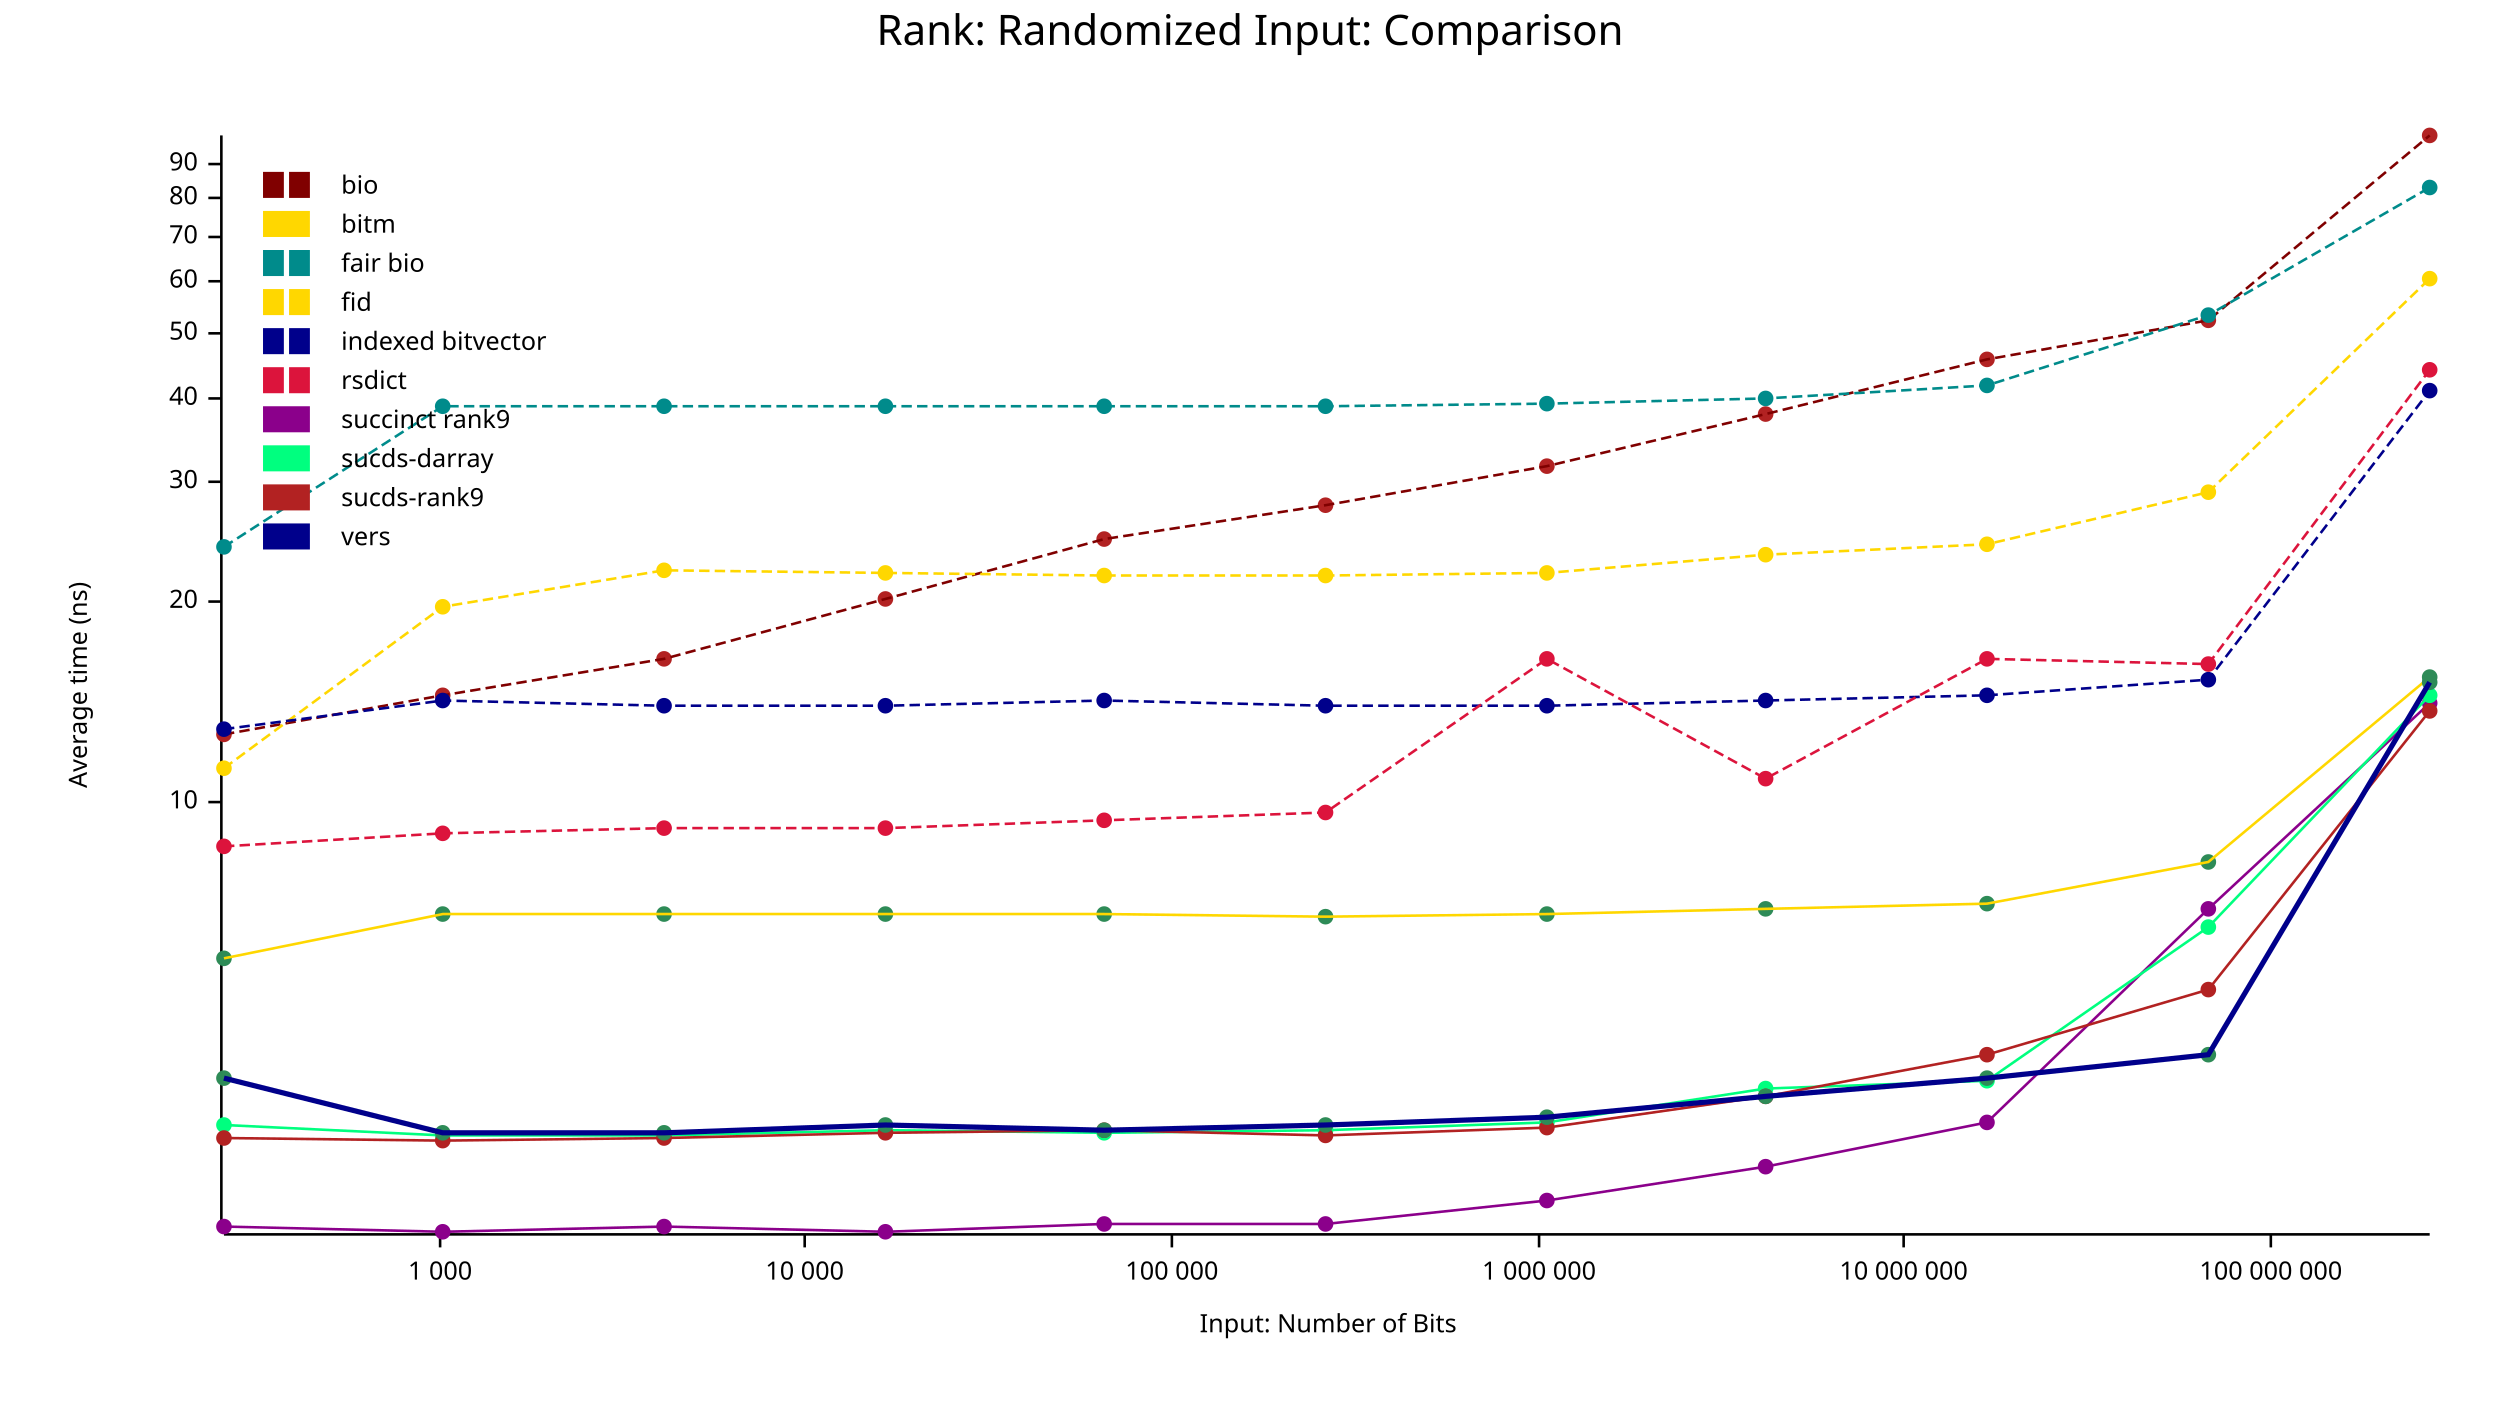
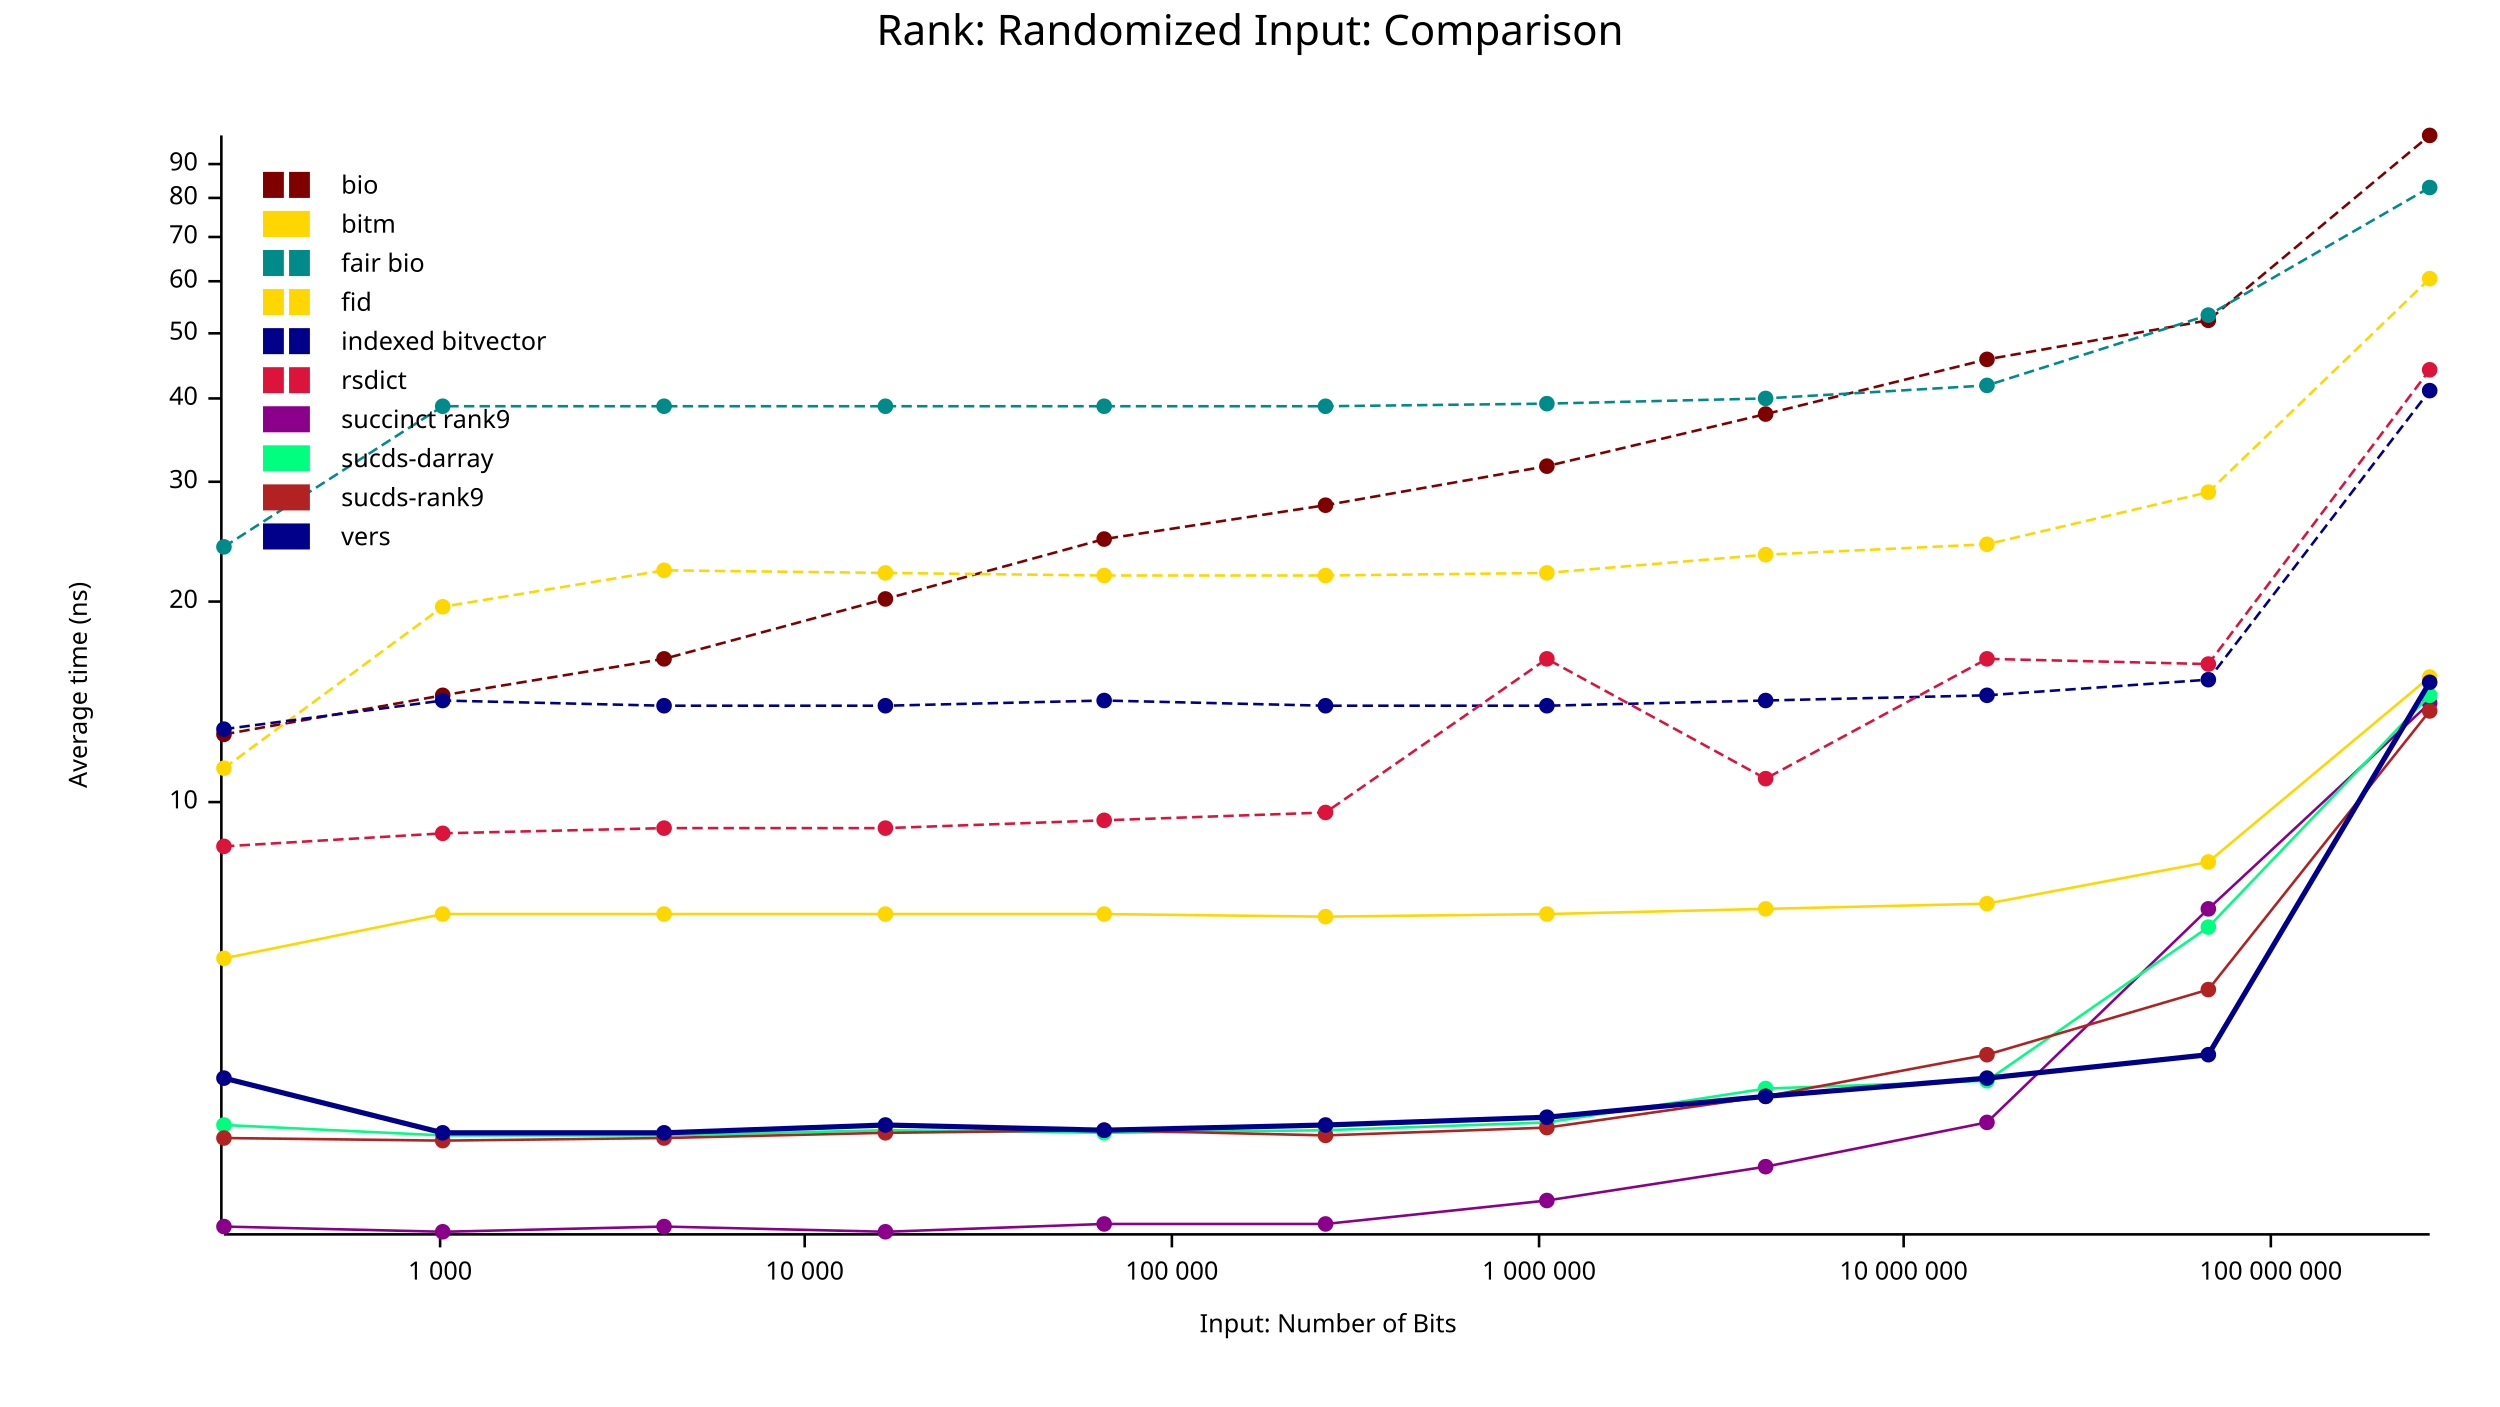
<svg xmlns="http://www.w3.org/2000/svg" width="960" height="540" viewBox="0 0 960 540">
  <text x="480" y="5" dy="0.76em" text-anchor="middle" font-family="sans-serif" font-size="16.129" opacity="1" fill="#000000">
Rank: Randomized Input: Comparison
</text>
  <text x="26" y="263" dy="0.76em" text-anchor="middle" font-family="sans-serif" font-size="9.677" opacity="1" fill="#000000" transform="rotate(270, 26, 263)">
Average time (ns)
</text>
  <text x="510" y="514" dy="-0.5ex" text-anchor="middle" font-family="sans-serif" font-size="9.677" opacity="1" fill="#000000">
Input: Number of Bits
</text>
  <polyline fill="none" opacity="1" stroke="#000000" stroke-width="1" points="85,52 85,473 " />
  <text x="76" y="308" dy="0.5ex" text-anchor="end" font-family="sans-serif" font-size="9.677" opacity="1" fill="#000000">
10
</text>
  <polyline fill="none" opacity="1" stroke="#000000" stroke-width="1" points="80,308 85,308 " />
  <text x="76" y="231" dy="0.5ex" text-anchor="end" font-family="sans-serif" font-size="9.677" opacity="1" fill="#000000">
20
</text>
  <polyline fill="none" opacity="1" stroke="#000000" stroke-width="1" points="80,231 85,231 " />
  <text x="76" y="185" dy="0.5ex" text-anchor="end" font-family="sans-serif" font-size="9.677" opacity="1" fill="#000000">
30
</text>
  <polyline fill="none" opacity="1" stroke="#000000" stroke-width="1" points="80,185 85,185 " />
  <text x="76" y="153" dy="0.5ex" text-anchor="end" font-family="sans-serif" font-size="9.677" opacity="1" fill="#000000">
40
</text>
  <polyline fill="none" opacity="1" stroke="#000000" stroke-width="1" points="80,153 85,153 " />
  <text x="76" y="128" dy="0.5ex" text-anchor="end" font-family="sans-serif" font-size="9.677" opacity="1" fill="#000000">
50
</text>
  <polyline fill="none" opacity="1" stroke="#000000" stroke-width="1" points="80,128 85,128 " />
  <text x="76" y="108" dy="0.5ex" text-anchor="end" font-family="sans-serif" font-size="9.677" opacity="1" fill="#000000">
60
</text>
  <polyline fill="none" opacity="1" stroke="#000000" stroke-width="1" points="80,108 85,108 " />
  <text x="76" y="91" dy="0.5ex" text-anchor="end" font-family="sans-serif" font-size="9.677" opacity="1" fill="#000000">
70
</text>
  <polyline fill="none" opacity="1" stroke="#000000" stroke-width="1" points="80,91 85,91 " />
  <text x="76" y="76" dy="0.5ex" text-anchor="end" font-family="sans-serif" font-size="9.677" opacity="1" fill="#000000">
80
</text>
  <polyline fill="none" opacity="1" stroke="#000000" stroke-width="1" points="80,76 85,76 " />
  <text x="76" y="63" dy="0.5ex" text-anchor="end" font-family="sans-serif" font-size="9.677" opacity="1" fill="#000000">
90
</text>
  <polyline fill="none" opacity="1" stroke="#000000" stroke-width="1" points="80,63 85,63 " />
  <polyline fill="none" opacity="1" stroke="#000000" stroke-width="1" points="86,474 933,474 " />
  <text x="169" y="484" dy="0.76em" text-anchor="middle" font-family="sans-serif" font-size="9.677" opacity="1" fill="#000000">
1 000
</text>
  <polyline fill="none" opacity="1" stroke="#000000" stroke-width="1" points="169,474 169,479 " />
  <text x="309" y="484" dy="0.76em" text-anchor="middle" font-family="sans-serif" font-size="9.677" opacity="1" fill="#000000">
10 000
</text>
  <polyline fill="none" opacity="1" stroke="#000000" stroke-width="1" points="309,474 309,479 " />
  <text x="450" y="484" dy="0.76em" text-anchor="middle" font-family="sans-serif" font-size="9.677" opacity="1" fill="#000000">
100 000
</text>
  <polyline fill="none" opacity="1" stroke="#000000" stroke-width="1" points="450,474 450,479 " />
  <text x="591" y="484" dy="0.76em" text-anchor="middle" font-family="sans-serif" font-size="9.677" opacity="1" fill="#000000">
1 000 000
</text>
  <polyline fill="none" opacity="1" stroke="#000000" stroke-width="1" points="591,474 591,479 " />
  <text x="731" y="484" dy="0.76em" text-anchor="middle" font-family="sans-serif" font-size="9.677" opacity="1" fill="#000000">
10 000 000
</text>
  <polyline fill="none" opacity="1" stroke="#000000" stroke-width="1" points="731,474 731,479 " />
  <text x="872" y="484" dy="0.76em" text-anchor="middle" font-family="sans-serif" font-size="9.677" opacity="1" fill="#000000">
100 000 000
</text>
  <polyline fill="none" opacity="1" stroke="#000000" stroke-width="1" points="872,474 872,479 " />
-   <circle cx="86" cy="282" r="3" opacity="1" fill="#B22222" stroke="none" stroke-width="1" />
-   <circle cx="170" cy="267" r="3" opacity="1" fill="#B22222" stroke="none" stroke-width="1" />
-   <circle cx="255" cy="253" r="3" opacity="1" fill="#B22222" stroke="none" stroke-width="1" />
-   <circle cx="340" cy="230" r="3" opacity="1" fill="#B22222" stroke="none" stroke-width="1" />
-   <circle cx="424" cy="207" r="3" opacity="1" fill="#B22222" stroke="none" stroke-width="1" />
-   <circle cx="509" cy="194" r="3" opacity="1" fill="#B22222" stroke="none" stroke-width="1" />
-   <circle cx="594" cy="179" r="3" opacity="1" fill="#B22222" stroke="none" stroke-width="1" />
-   <circle cx="678" cy="159" r="3" opacity="1" fill="#B22222" stroke="none" stroke-width="1" />
-   <circle cx="763" cy="138" r="3" opacity="1" fill="#B22222" stroke="none" stroke-width="1" />
-   <circle cx="848" cy="123" r="3" opacity="1" fill="#B22222" stroke="none" stroke-width="1" />
-   <circle cx="933" cy="52" r="3" opacity="1" fill="#B22222" stroke="none" stroke-width="1" />
+   <circle cx="86" cy="282" r="3" opacity="1" fill="#800000" stroke="none" stroke-width="1" />
+   <circle cx="170" cy="267" r="3" opacity="1" fill="#800000" stroke="none" stroke-width="1" />
+   <circle cx="255" cy="253" r="3" opacity="1" fill="#800000" stroke="none" stroke-width="1" />
+   <circle cx="340" cy="230" r="3" opacity="1" fill="#800000" stroke="none" stroke-width="1" />
+   <circle cx="424" cy="207" r="3" opacity="1" fill="#800000" stroke="none" stroke-width="1" />
+   <circle cx="509" cy="194" r="3" opacity="1" fill="#800000" stroke="none" stroke-width="1" />
+   <circle cx="594" cy="179" r="3" opacity="1" fill="#800000" stroke="none" stroke-width="1" />
+   <circle cx="678" cy="159" r="3" opacity="1" fill="#800000" stroke="none" stroke-width="1" />
+   <circle cx="763" cy="138" r="3" opacity="1" fill="#800000" stroke="none" stroke-width="1" />
+   <circle cx="848" cy="123" r="3" opacity="1" fill="#800000" stroke="none" stroke-width="1" />
+   <circle cx="933" cy="52" r="3" opacity="1" fill="#800000" stroke="none" stroke-width="1" />
  <polyline stroke-dasharray="4 2" fill="none" opacity="1" stroke="#800000" stroke-width="1" points="86,282 170,267 255,253 340,230 424,207 509,194 594,179 678,159 763,138 848,123 933,52 " />
-   <circle cx="86" cy="368" r="3" opacity="1" fill="#2E8B57" stroke="none" stroke-width="1" />
-   <circle cx="170" cy="351" r="3" opacity="1" fill="#2E8B57" stroke="none" stroke-width="1" />
-   <circle cx="255" cy="351" r="3" opacity="1" fill="#2E8B57" stroke="none" stroke-width="1" />
-   <circle cx="340" cy="351" r="3" opacity="1" fill="#2E8B57" stroke="none" stroke-width="1" />
-   <circle cx="424" cy="351" r="3" opacity="1" fill="#2E8B57" stroke="none" stroke-width="1" />
-   <circle cx="509" cy="352" r="3" opacity="1" fill="#2E8B57" stroke="none" stroke-width="1" />
-   <circle cx="594" cy="351" r="3" opacity="1" fill="#2E8B57" stroke="none" stroke-width="1" />
-   <circle cx="678" cy="349" r="3" opacity="1" fill="#2E8B57" stroke="none" stroke-width="1" />
-   <circle cx="763" cy="347" r="3" opacity="1" fill="#2E8B57" stroke="none" stroke-width="1" />
-   <circle cx="848" cy="331" r="3" opacity="1" fill="#2E8B57" stroke="none" stroke-width="1" />
-   <circle cx="933" cy="260" r="3" opacity="1" fill="#2E8B57" stroke="none" stroke-width="1" />
+   <circle cx="86" cy="368" r="3" opacity="1" fill="#FFD700" stroke="none" stroke-width="1" />
+   <circle cx="170" cy="351" r="3" opacity="1" fill="#FFD700" stroke="none" stroke-width="1" />
+   <circle cx="255" cy="351" r="3" opacity="1" fill="#FFD700" stroke="none" stroke-width="1" />
+   <circle cx="340" cy="351" r="3" opacity="1" fill="#FFD700" stroke="none" stroke-width="1" />
+   <circle cx="424" cy="351" r="3" opacity="1" fill="#FFD700" stroke="none" stroke-width="1" />
+   <circle cx="509" cy="352" r="3" opacity="1" fill="#FFD700" stroke="none" stroke-width="1" />
+   <circle cx="594" cy="351" r="3" opacity="1" fill="#FFD700" stroke="none" stroke-width="1" />
+   <circle cx="678" cy="349" r="3" opacity="1" fill="#FFD700" stroke="none" stroke-width="1" />
+   <circle cx="763" cy="347" r="3" opacity="1" fill="#FFD700" stroke="none" stroke-width="1" />
+   <circle cx="848" cy="331" r="3" opacity="1" fill="#FFD700" stroke="none" stroke-width="1" />
+   <circle cx="933" cy="260" r="3" opacity="1" fill="#FFD700" stroke="none" stroke-width="1" />
  <polyline fill="none" opacity="1" stroke="#FFD700" stroke-width="1" points="86,368 170,351 255,351 340,351 424,351 509,352 594,351 678,349 763,347 848,331 933,260 " />
  <circle cx="86" cy="210" r="3" opacity="1" fill="#008B8B" stroke="none" stroke-width="1" />
  <circle cx="170" cy="156" r="3" opacity="1" fill="#008B8B" stroke="none" stroke-width="1" />
  <circle cx="255" cy="156" r="3" opacity="1" fill="#008B8B" stroke="none" stroke-width="1" />
  <circle cx="340" cy="156" r="3" opacity="1" fill="#008B8B" stroke="none" stroke-width="1" />
  <circle cx="424" cy="156" r="3" opacity="1" fill="#008B8B" stroke="none" stroke-width="1" />
  <circle cx="509" cy="156" r="3" opacity="1" fill="#008B8B" stroke="none" stroke-width="1" />
  <circle cx="594" cy="155" r="3" opacity="1" fill="#008B8B" stroke="none" stroke-width="1" />
  <circle cx="678" cy="153" r="3" opacity="1" fill="#008B8B" stroke="none" stroke-width="1" />
  <circle cx="763" cy="148" r="3" opacity="1" fill="#008B8B" stroke="none" stroke-width="1" />
  <circle cx="848" cy="121" r="3" opacity="1" fill="#008B8B" stroke="none" stroke-width="1" />
  <circle cx="933" cy="72" r="3" opacity="1" fill="#008B8B" stroke="none" stroke-width="1" />
  <polyline stroke-dasharray="4 2" fill="none" opacity="1" stroke="#008B8B" stroke-width="1" points="86,210 170,156 255,156 340,156 424,156 509,156 594,155 678,153 763,148 848,121 933,72 " />
  <circle cx="86" cy="295" r="3" opacity="1" fill="#FFD700" stroke="none" stroke-width="1" />
  <circle cx="170" cy="233" r="3" opacity="1" fill="#FFD700" stroke="none" stroke-width="1" />
  <circle cx="255" cy="219" r="3" opacity="1" fill="#FFD700" stroke="none" stroke-width="1" />
  <circle cx="340" cy="220" r="3" opacity="1" fill="#FFD700" stroke="none" stroke-width="1" />
  <circle cx="424" cy="221" r="3" opacity="1" fill="#FFD700" stroke="none" stroke-width="1" />
  <circle cx="509" cy="221" r="3" opacity="1" fill="#FFD700" stroke="none" stroke-width="1" />
  <circle cx="594" cy="220" r="3" opacity="1" fill="#FFD700" stroke="none" stroke-width="1" />
  <circle cx="678" cy="213" r="3" opacity="1" fill="#FFD700" stroke="none" stroke-width="1" />
  <circle cx="763" cy="209" r="3" opacity="1" fill="#FFD700" stroke="none" stroke-width="1" />
  <circle cx="848" cy="189" r="3" opacity="1" fill="#FFD700" stroke="none" stroke-width="1" />
  <circle cx="933" cy="107" r="3" opacity="1" fill="#FFD700" stroke="none" stroke-width="1" />
  <polyline stroke-dasharray="4 2" fill="none" opacity="1" stroke="#FFD700" stroke-width="1" points="86,295 170,233 255,219 340,220 424,221 509,221 594,220 678,213 763,209 848,189 933,107 " />
  <circle cx="86" cy="280" r="3" opacity="1" fill="#00008B" stroke="none" stroke-width="1" />
  <circle cx="170" cy="269" r="3" opacity="1" fill="#00008B" stroke="none" stroke-width="1" />
  <circle cx="255" cy="271" r="3" opacity="1" fill="#00008B" stroke="none" stroke-width="1" />
  <circle cx="340" cy="271" r="3" opacity="1" fill="#00008B" stroke="none" stroke-width="1" />
  <circle cx="424" cy="269" r="3" opacity="1" fill="#00008B" stroke="none" stroke-width="1" />
  <circle cx="509" cy="271" r="3" opacity="1" fill="#00008B" stroke="none" stroke-width="1" />
  <circle cx="594" cy="271" r="3" opacity="1" fill="#00008B" stroke="none" stroke-width="1" />
  <circle cx="678" cy="269" r="3" opacity="1" fill="#00008B" stroke="none" stroke-width="1" />
  <circle cx="763" cy="267" r="3" opacity="1" fill="#00008B" stroke="none" stroke-width="1" />
  <circle cx="848" cy="261" r="3" opacity="1" fill="#00008B" stroke="none" stroke-width="1" />
  <circle cx="933" cy="150" r="3" opacity="1" fill="#00008B" stroke="none" stroke-width="1" />
  <polyline stroke-dasharray="4 2" fill="none" opacity="1" stroke="#00008B" stroke-width="1" points="86,280 170,269 255,271 340,271 424,269 509,271 594,271 678,269 763,267 848,261 933,150 " />
  <circle cx="86" cy="325" r="3" opacity="1" fill="#DC143C" stroke="none" stroke-width="1" />
  <circle cx="170" cy="320" r="3" opacity="1" fill="#DC143C" stroke="none" stroke-width="1" />
  <circle cx="255" cy="318" r="3" opacity="1" fill="#DC143C" stroke="none" stroke-width="1" />
  <circle cx="340" cy="318" r="3" opacity="1" fill="#DC143C" stroke="none" stroke-width="1" />
  <circle cx="424" cy="315" r="3" opacity="1" fill="#DC143C" stroke="none" stroke-width="1" />
  <circle cx="509" cy="312" r="3" opacity="1" fill="#DC143C" stroke="none" stroke-width="1" />
  <circle cx="594" cy="253" r="3" opacity="1" fill="#DC143C" stroke="none" stroke-width="1" />
  <circle cx="678" cy="299" r="3" opacity="1" fill="#DC143C" stroke="none" stroke-width="1" />
  <circle cx="763" cy="253" r="3" opacity="1" fill="#DC143C" stroke="none" stroke-width="1" />
  <circle cx="848" cy="255" r="3" opacity="1" fill="#DC143C" stroke="none" stroke-width="1" />
  <circle cx="933" cy="142" r="3" opacity="1" fill="#DC143C" stroke="none" stroke-width="1" />
  <polyline stroke-dasharray="4 2" fill="none" opacity="1" stroke="#DC143C" stroke-width="1" points="86,325 170,320 255,318 340,318 424,315 509,312 594,253 678,299 763,253 848,255 933,142 " />
  <circle cx="86" cy="471" r="3" opacity="1" fill="#8B008B" stroke="none" stroke-width="1" />
  <circle cx="170" cy="473" r="3" opacity="1" fill="#8B008B" stroke="none" stroke-width="1" />
  <circle cx="255" cy="471" r="3" opacity="1" fill="#8B008B" stroke="none" stroke-width="1" />
  <circle cx="340" cy="473" r="3" opacity="1" fill="#8B008B" stroke="none" stroke-width="1" />
  <circle cx="424" cy="470" r="3" opacity="1" fill="#8B008B" stroke="none" stroke-width="1" />
  <circle cx="509" cy="470" r="3" opacity="1" fill="#8B008B" stroke="none" stroke-width="1" />
  <circle cx="594" cy="461" r="3" opacity="1" fill="#8B008B" stroke="none" stroke-width="1" />
  <circle cx="678" cy="448" r="3" opacity="1" fill="#8B008B" stroke="none" stroke-width="1" />
  <circle cx="763" cy="431" r="3" opacity="1" fill="#8B008B" stroke="none" stroke-width="1" />
  <circle cx="848" cy="349" r="3" opacity="1" fill="#8B008B" stroke="none" stroke-width="1" />
  <circle cx="933" cy="270" r="3" opacity="1" fill="#8B008B" stroke="none" stroke-width="1" />
  <polyline fill="none" opacity="1" stroke="#8B008B" stroke-width="1" points="86,471 170,473 255,471 340,473 424,470 509,470 594,461 678,448 763,431 848,349 933,270 " />
  <circle cx="86" cy="432" r="3" opacity="1" fill="#00FF7F" stroke="none" stroke-width="1" />
  <circle cx="170" cy="436" r="3" opacity="1" fill="#00FF7F" stroke="none" stroke-width="1" />
  <circle cx="255" cy="436" r="3" opacity="1" fill="#00FF7F" stroke="none" stroke-width="1" />
  <circle cx="340" cy="434" r="3" opacity="1" fill="#00FF7F" stroke="none" stroke-width="1" />
  <circle cx="424" cy="435" r="3" opacity="1" fill="#00FF7F" stroke="none" stroke-width="1" />
  <circle cx="509" cy="434" r="3" opacity="1" fill="#00FF7F" stroke="none" stroke-width="1" />
  <circle cx="594" cy="431" r="3" opacity="1" fill="#00FF7F" stroke="none" stroke-width="1" />
  <circle cx="678" cy="418" r="3" opacity="1" fill="#00FF7F" stroke="none" stroke-width="1" />
  <circle cx="763" cy="415" r="3" opacity="1" fill="#00FF7F" stroke="none" stroke-width="1" />
  <circle cx="848" cy="356" r="3" opacity="1" fill="#00FF7F" stroke="none" stroke-width="1" />
  <circle cx="933" cy="267" r="3" opacity="1" fill="#00FF7F" stroke="none" stroke-width="1" />
  <polyline fill="none" opacity="1" stroke="#00FF7F" stroke-width="1" points="86,432 170,436 255,436 340,434 424,435 509,434 594,431 678,418 763,415 848,356 933,267 " />
  <circle cx="86" cy="437" r="3" opacity="1" fill="#B22222" stroke="none" stroke-width="1" />
  <circle cx="170" cy="438" r="3" opacity="1" fill="#B22222" stroke="none" stroke-width="1" />
  <circle cx="255" cy="437" r="3" opacity="1" fill="#B22222" stroke="none" stroke-width="1" />
  <circle cx="340" cy="435" r="3" opacity="1" fill="#B22222" stroke="none" stroke-width="1" />
  <circle cx="424" cy="434" r="3" opacity="1" fill="#B22222" stroke="none" stroke-width="1" />
  <circle cx="509" cy="436" r="3" opacity="1" fill="#B22222" stroke="none" stroke-width="1" />
  <circle cx="594" cy="433" r="3" opacity="1" fill="#B22222" stroke="none" stroke-width="1" />
  <circle cx="678" cy="421" r="3" opacity="1" fill="#B22222" stroke="none" stroke-width="1" />
  <circle cx="763" cy="405" r="3" opacity="1" fill="#B22222" stroke="none" stroke-width="1" />
  <circle cx="848" cy="380" r="3" opacity="1" fill="#B22222" stroke="none" stroke-width="1" />
  <circle cx="933" cy="273" r="3" opacity="1" fill="#B22222" stroke="none" stroke-width="1" />
  <polyline fill="none" opacity="1" stroke="#B22222" stroke-width="1" points="86,437 170,438 255,437 340,435 424,434 509,436 594,433 678,421 763,405 848,380 933,273 " />
-   <circle cx="86" cy="414" r="3" opacity="1" fill="#2E8B57" stroke="none" stroke-width="1" />
-   <circle cx="170" cy="435" r="3" opacity="1" fill="#2E8B57" stroke="none" stroke-width="1" />
-   <circle cx="255" cy="435" r="3" opacity="1" fill="#2E8B57" stroke="none" stroke-width="1" />
-   <circle cx="340" cy="432" r="3" opacity="1" fill="#2E8B57" stroke="none" stroke-width="1" />
-   <circle cx="424" cy="434" r="3" opacity="1" fill="#2E8B57" stroke="none" stroke-width="1" />
-   <circle cx="509" cy="432" r="3" opacity="1" fill="#2E8B57" stroke="none" stroke-width="1" />
-   <circle cx="594" cy="429" r="3" opacity="1" fill="#2E8B57" stroke="none" stroke-width="1" />
-   <circle cx="678" cy="421" r="3" opacity="1" fill="#2E8B57" stroke="none" stroke-width="1" />
-   <circle cx="763" cy="414" r="3" opacity="1" fill="#2E8B57" stroke="none" stroke-width="1" />
-   <circle cx="848" cy="405" r="3" opacity="1" fill="#2E8B57" stroke="none" stroke-width="1" />
-   <circle cx="933" cy="262" r="3" opacity="1" fill="#2E8B57" stroke="none" stroke-width="1" />
+   <circle cx="86" cy="414" r="3" opacity="1" fill="#00008B" stroke="none" stroke-width="1" />
+   <circle cx="170" cy="435" r="3" opacity="1" fill="#00008B" stroke="none" stroke-width="1" />
+   <circle cx="255" cy="435" r="3" opacity="1" fill="#00008B" stroke="none" stroke-width="1" />
+   <circle cx="340" cy="432" r="3" opacity="1" fill="#00008B" stroke="none" stroke-width="1" />
+   <circle cx="424" cy="434" r="3" opacity="1" fill="#00008B" stroke="none" stroke-width="1" />
+   <circle cx="509" cy="432" r="3" opacity="1" fill="#00008B" stroke="none" stroke-width="1" />
+   <circle cx="594" cy="429" r="3" opacity="1" fill="#00008B" stroke="none" stroke-width="1" />
+   <circle cx="678" cy="421" r="3" opacity="1" fill="#00008B" stroke="none" stroke-width="1" />
+   <circle cx="763" cy="414" r="3" opacity="1" fill="#00008B" stroke="none" stroke-width="1" />
+   <circle cx="848" cy="405" r="3" opacity="1" fill="#00008B" stroke="none" stroke-width="1" />
+   <circle cx="933" cy="262" r="3" opacity="1" fill="#00008B" stroke="none" stroke-width="1" />
  <polyline fill="none" opacity="1" stroke="#00008B" stroke-width="2" points="86,414 170,435 255,435 340,432 424,434 509,432 594,429 678,421 763,414 848,405 933,262 " />
  <text x="131" y="67" dy="0.76em" text-anchor="start" font-family="sans-serif" font-size="9.677" opacity="1" fill="#000000">
bio
</text>
  <text x="131" y="82" dy="0.76em" text-anchor="start" font-family="sans-serif" font-size="9.677" opacity="1" fill="#000000">
bitm
</text>
  <text x="131" y="97" dy="0.76em" text-anchor="start" font-family="sans-serif" font-size="9.677" opacity="1" fill="#000000">
fair bio
</text>
  <text x="131" y="112" dy="0.76em" text-anchor="start" font-family="sans-serif" font-size="9.677" opacity="1" fill="#000000">
fid
</text>
  <text x="131" y="127" dy="0.76em" text-anchor="start" font-family="sans-serif" font-size="9.677" opacity="1" fill="#000000">
indexed bitvector
</text>
  <text x="131" y="142" dy="0.76em" text-anchor="start" font-family="sans-serif" font-size="9.677" opacity="1" fill="#000000">
rsdict
</text>
  <text x="131" y="157" dy="0.76em" text-anchor="start" font-family="sans-serif" font-size="9.677" opacity="1" fill="#000000">
succinct rank9
</text>
  <text x="131" y="172" dy="0.76em" text-anchor="start" font-family="sans-serif" font-size="9.677" opacity="1" fill="#000000">
sucds-darray
</text>
  <text x="131" y="187" dy="0.76em" text-anchor="start" font-family="sans-serif" font-size="9.677" opacity="1" fill="#000000">
sucds-rank9
</text>
  <text x="131" y="202" dy="0.76em" text-anchor="start" font-family="sans-serif" font-size="9.677" opacity="1" fill="#000000">
vers
</text>
  <rect x="101" y="66" width="8" height="10" opacity="1" fill="#800000" stroke="none" />
  <rect x="111" y="66" width="8" height="10" opacity="1" fill="#800000" stroke="none" />
  <rect x="101" y="81" width="18" height="10" opacity="1" fill="#FFD700" stroke="none" />
  <rect x="101" y="96" width="8" height="10" opacity="1" fill="#008B8B" stroke="none" />
  <rect x="111" y="96" width="8" height="10" opacity="1" fill="#008B8B" stroke="none" />
  <rect x="101" y="111" width="8" height="10" opacity="1" fill="#FFD700" stroke="none" />
  <rect x="111" y="111" width="8" height="10" opacity="1" fill="#FFD700" stroke="none" />
  <rect x="101" y="126" width="8" height="10" opacity="1" fill="#00008B" stroke="none" />
  <rect x="111" y="126" width="8" height="10" opacity="1" fill="#00008B" stroke="none" />
  <rect x="101" y="141" width="8" height="10" opacity="1" fill="#DC143C" stroke="none" />
  <rect x="111" y="141" width="8" height="10" opacity="1" fill="#DC143C" stroke="none" />
  <rect x="101" y="156" width="18" height="10" opacity="1" fill="#8B008B" stroke="none" />
  <rect x="101" y="171" width="18" height="10" opacity="1" fill="#00FF7F" stroke="none" />
  <rect x="101" y="186" width="18" height="10" opacity="1" fill="#B22222" stroke="none" />
  <rect x="101" y="201" width="18" height="10" opacity="1" fill="#00008B" stroke="none" />
</svg>
